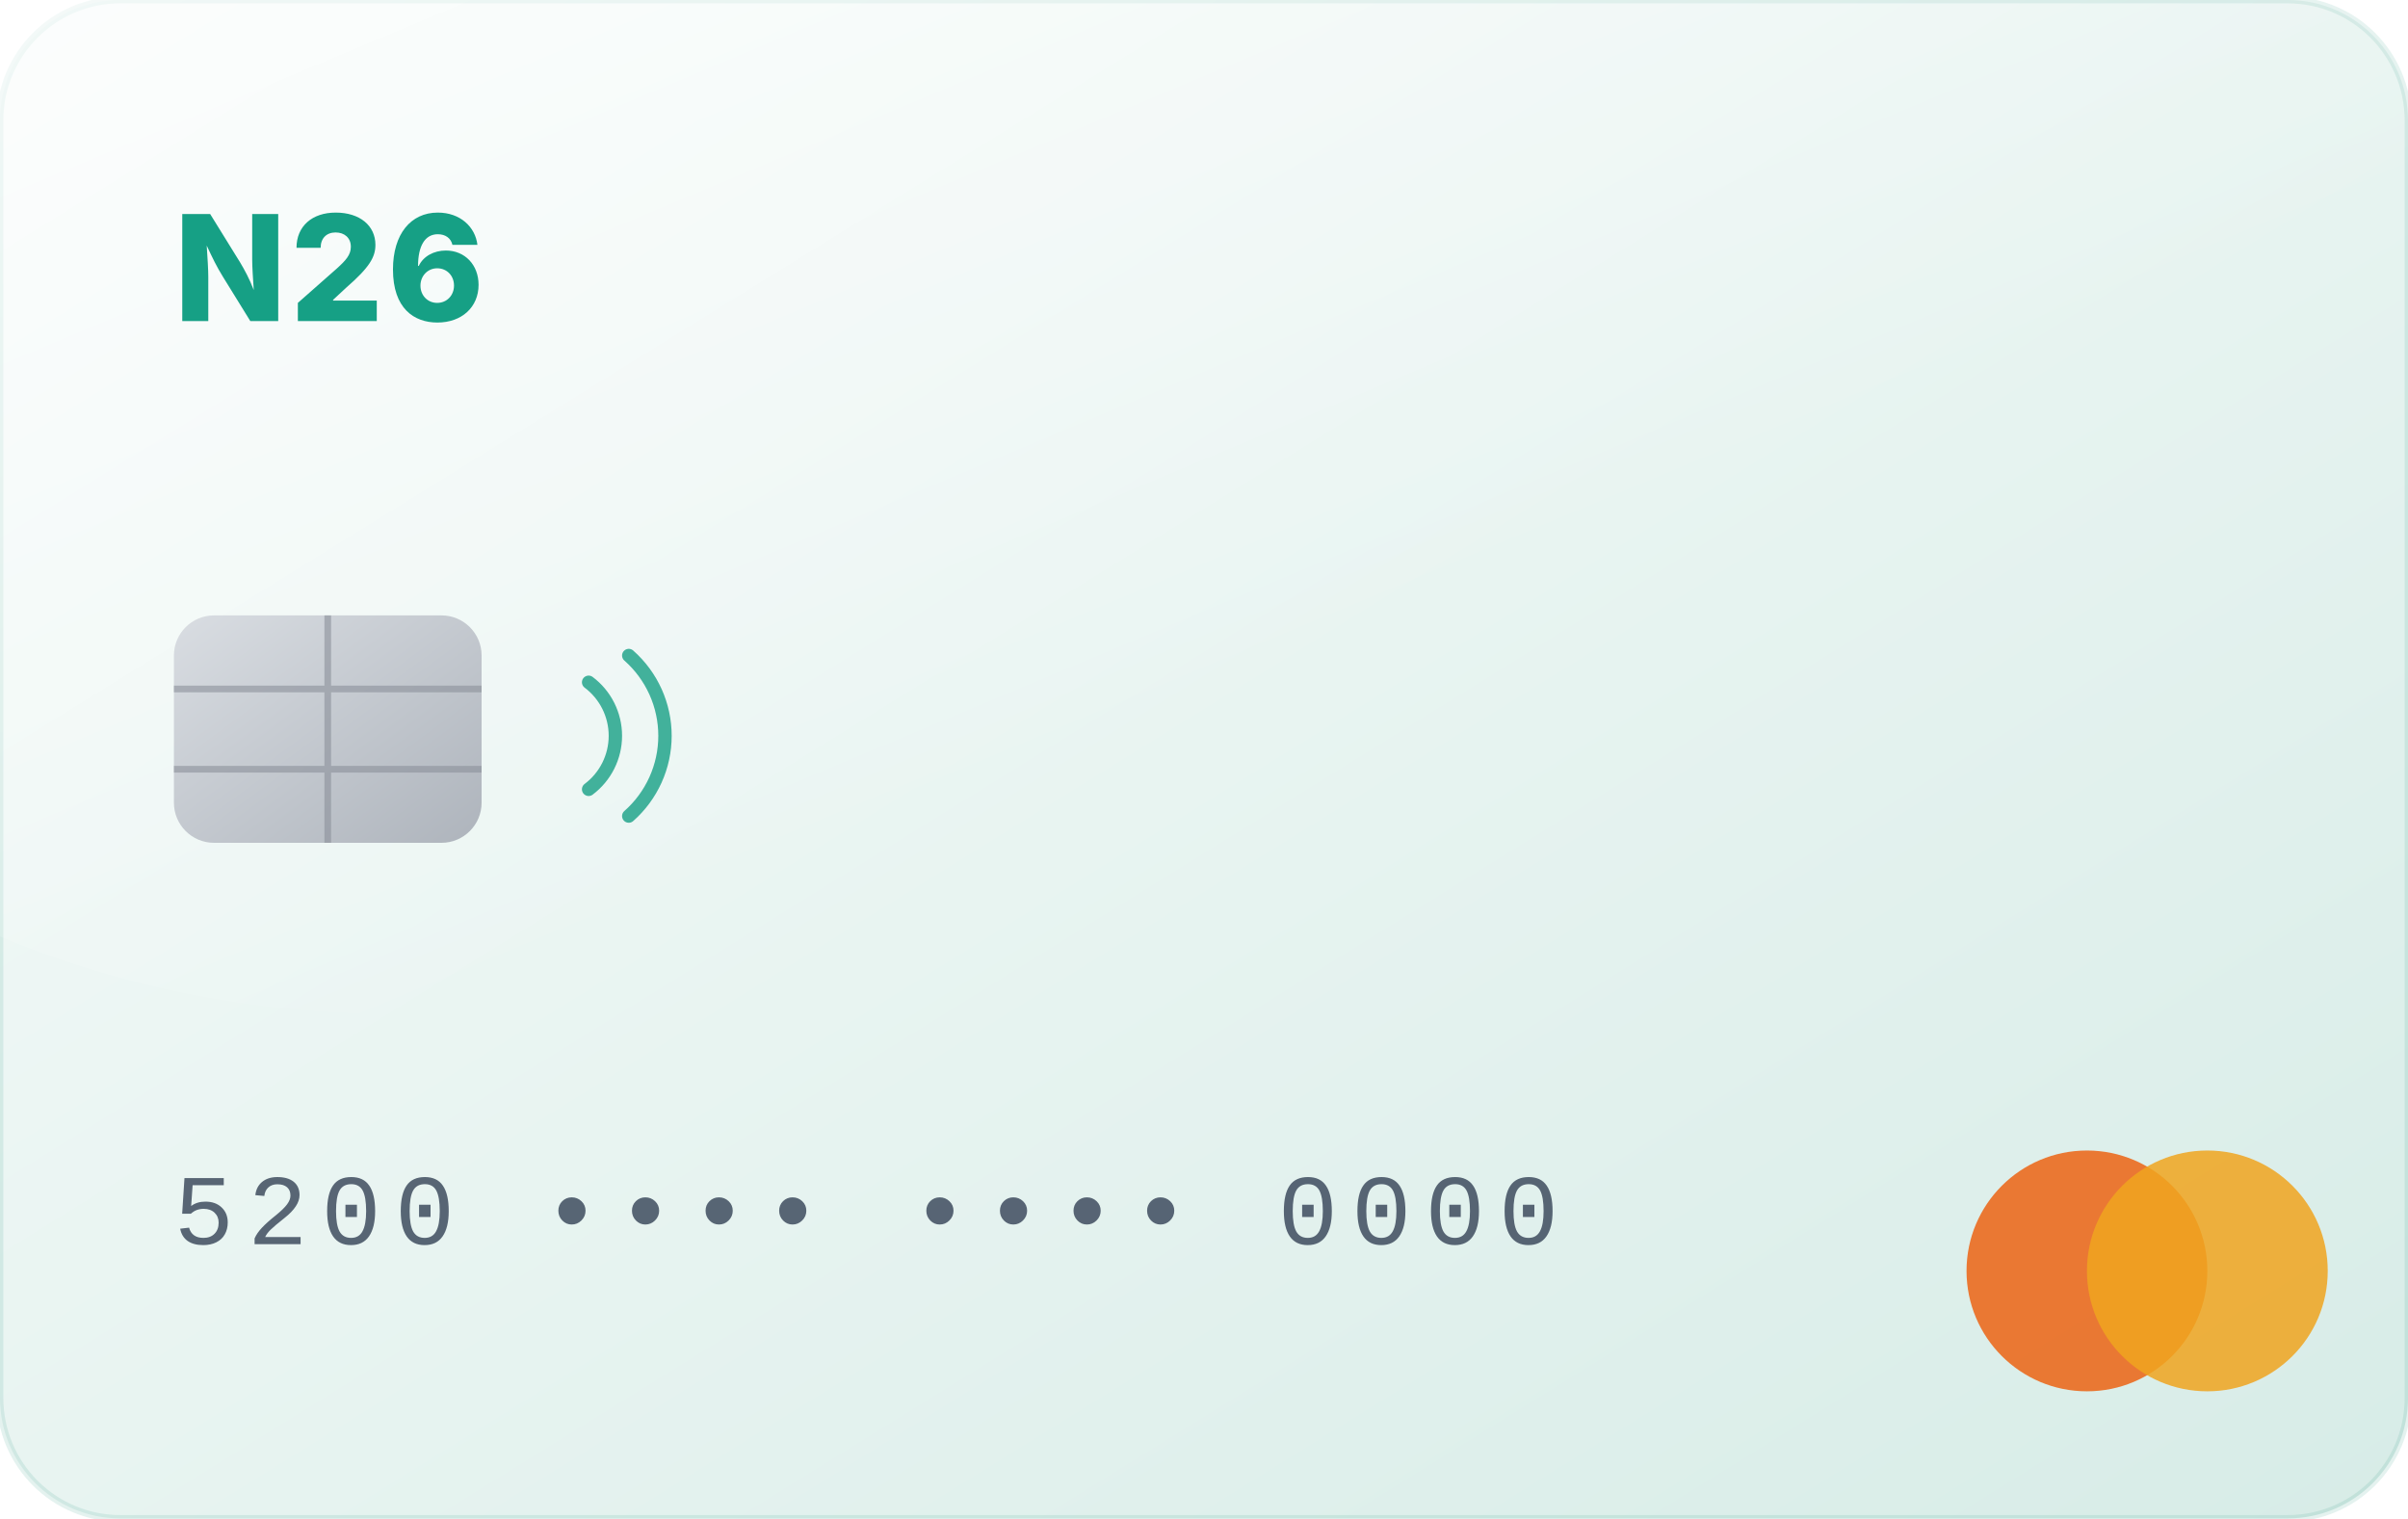
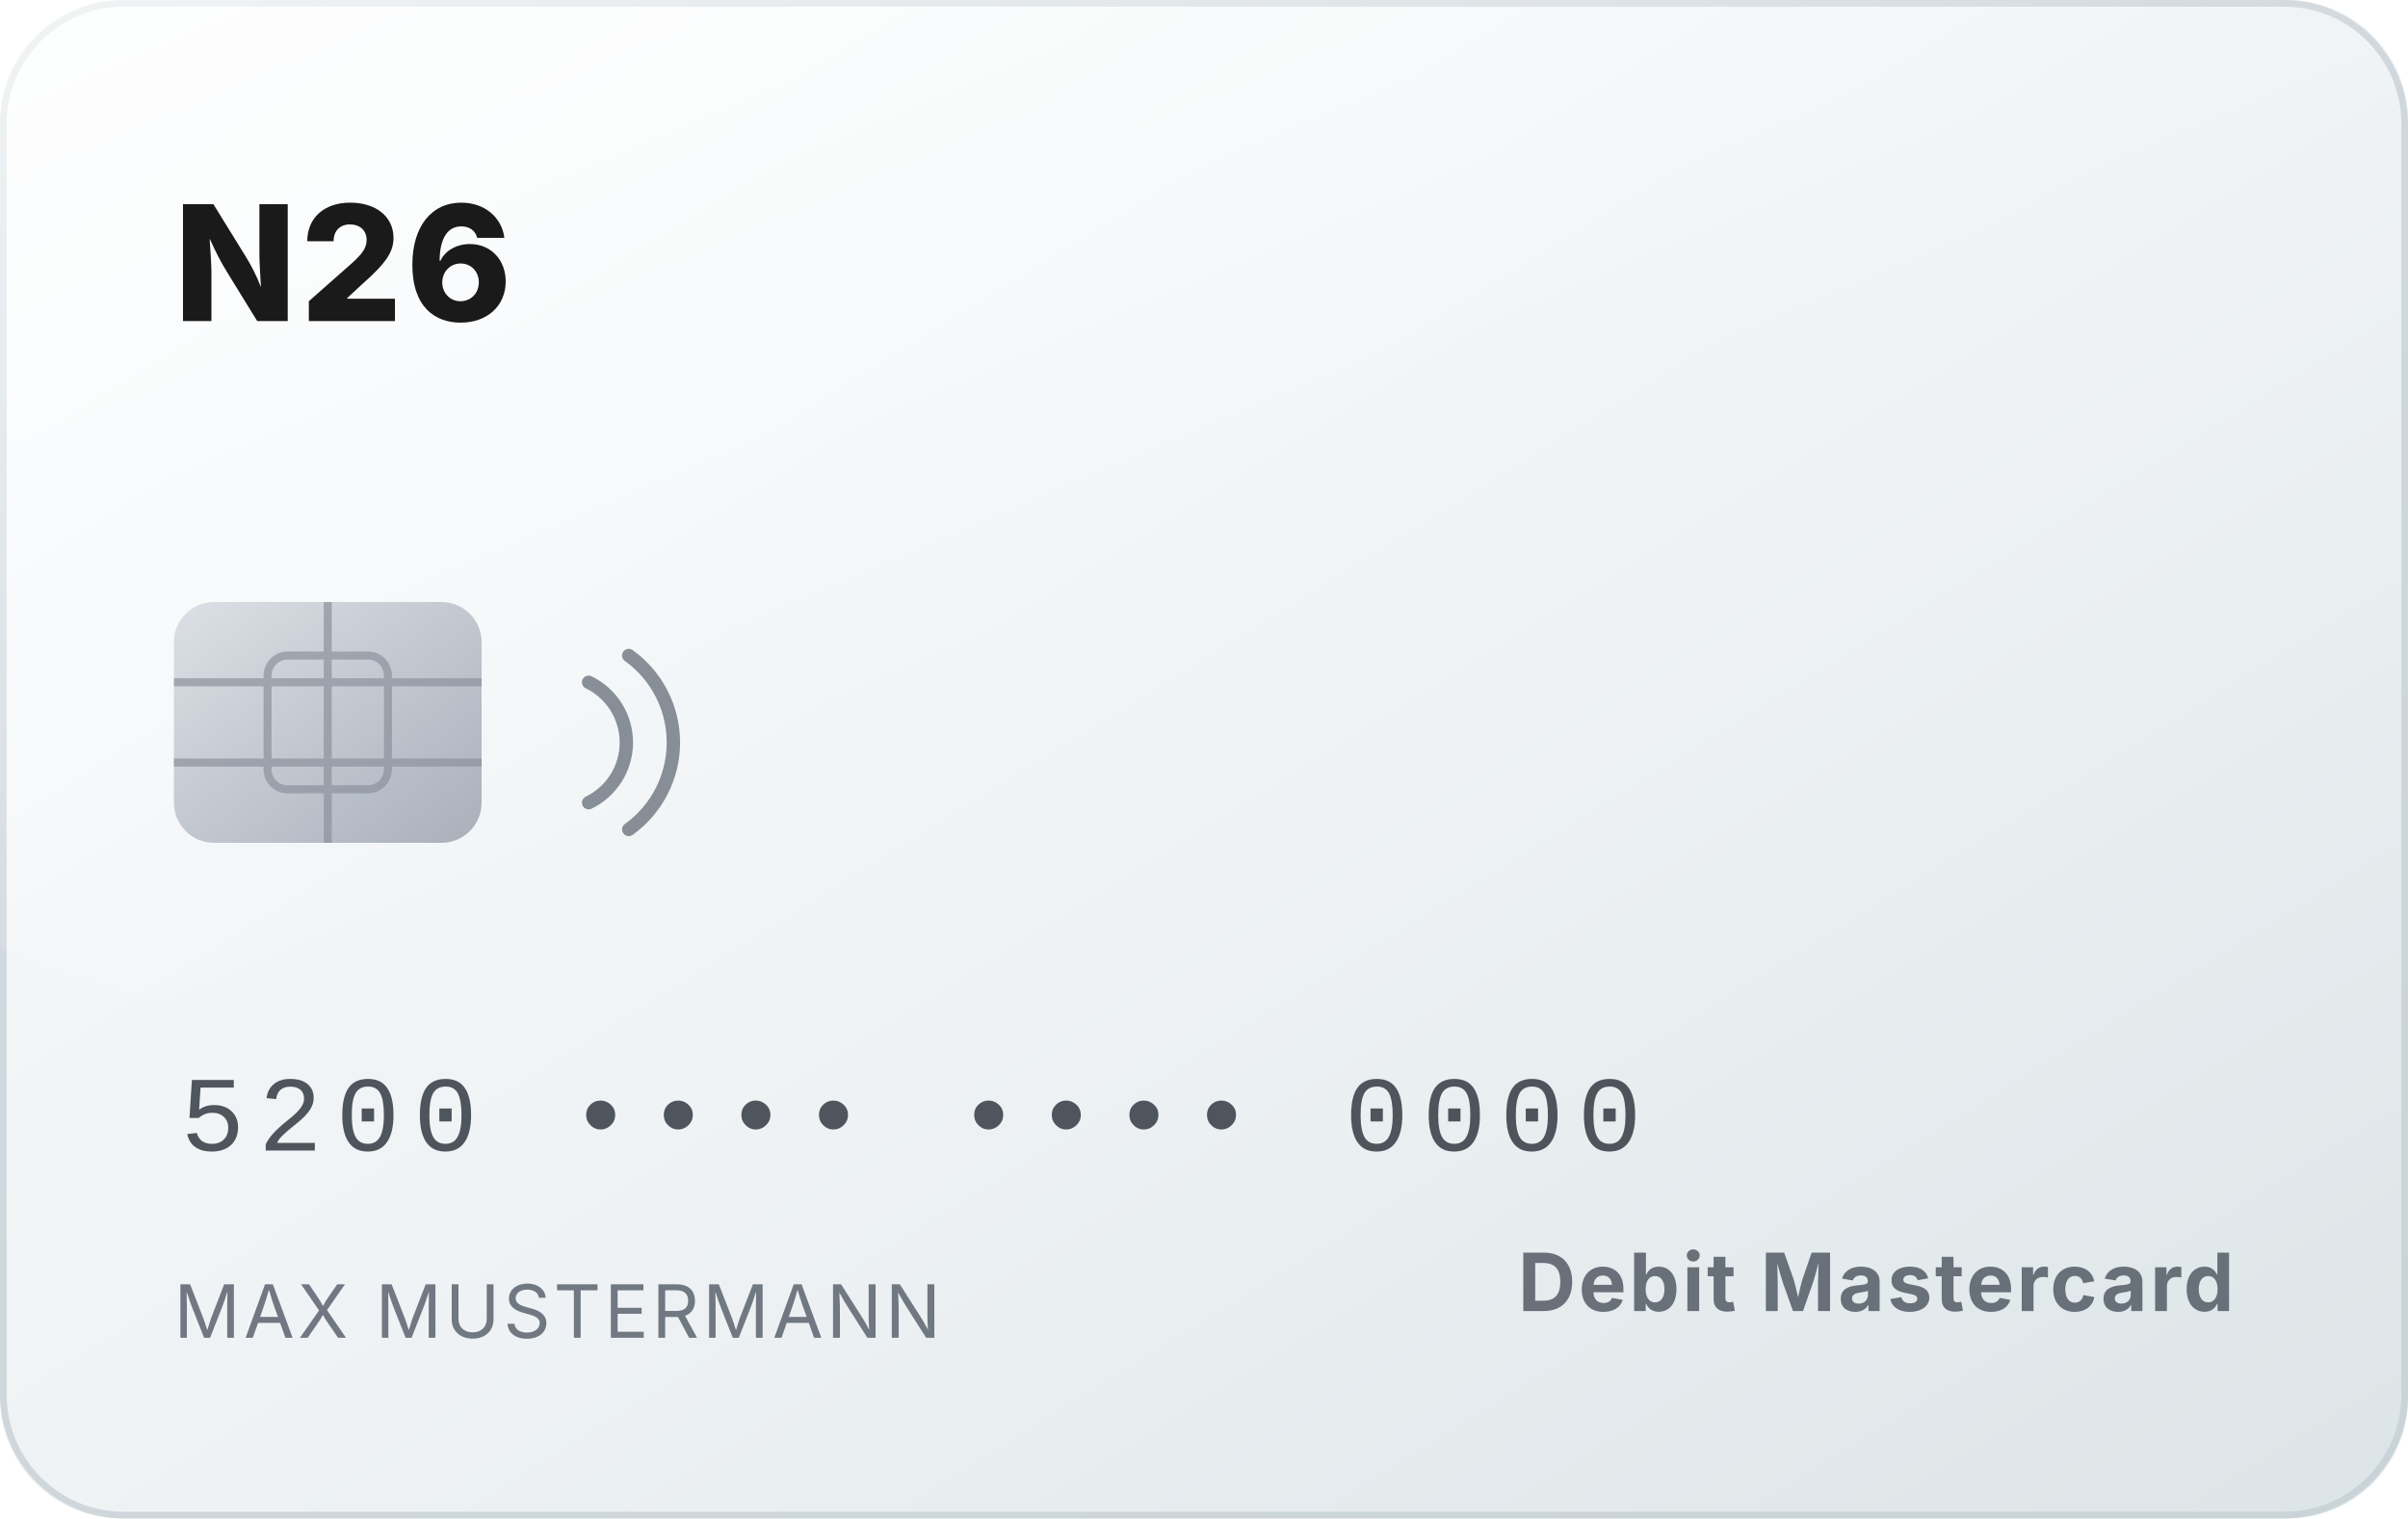
<svg xmlns="http://www.w3.org/2000/svg" viewBox="0 0 360 227" width="360" height="227" role="img" aria-label="N26 Mastercard">
  <defs>
    <linearGradient id="n26Bg" x1="0" y1="0" x2="1" y2="1">
-       <stop offset="0" stop-color="#F7FBFA" />
-       <stop offset="0.5" stop-color="#E8F4F1" />
-       <stop offset="1" stop-color="#D7ECE7" />
+       <stop offset="0" stop-color="#FBFCFD" />
+       <stop offset="0.55" stop-color="#EEF2F4" />
+       <stop offset="1" stop-color="#DCE4E7" />
    </linearGradient>
    <linearGradient id="n26Sheen" x1="0" y1="0" x2="1" y2="1">
-       <stop offset="0" stop-color="#ffffff" stop-opacity="0.6" />
-       <stop offset="0.6" stop-color="#ffffff" stop-opacity="0" />
+       <stop offset="0" stop-color="#ffffff" stop-opacity="0.7" />
+       <stop offset="0.55" stop-color="#ffffff" stop-opacity="0" />
    </linearGradient>
-     <linearGradient id="chip2" x1="0" y1="0" x2="1" y2="1">
-       <stop offset="0" stop-color="#D9DDE2" />
-       <stop offset="1" stop-color="#AEB4BC" />
+     <linearGradient id="chipG3" x1="0" y1="0" x2="1" y2="1">
+       <stop offset="0" stop-color="#DCE0E6" />
+       <stop offset="1" stop-color="#A9B0BA" />
    </linearGradient>
  </defs>
  <rect width="360" height="227" rx="18" fill="url(#n26Bg)" />
-   <rect width="360" height="227" rx="18" fill="none" stroke="#1A8F7A" stroke-opacity="0.12" stroke-width="1" />
-   <path d="M0 0 H360 V110 C240 60 120 190 0 140 Z" fill="url(#n26Sheen)" />
-   <text x="26" y="48" font-family="Inter, Arial, sans-serif" font-size="22" font-weight="800" letter-spacing="0.5" fill="#16A085">N26</text>
-   <rect x="26" y="92" width="46" height="34" rx="6" fill="url(#chip2)" />
-   <path d="M26 103 H72 M26 115 H72 M49 92 V126" stroke="#8a9099" stroke-width="1" opacity="0.6" />
-   <g transform="translate(86,96)" fill="none" stroke="#16A085" stroke-width="2" stroke-linecap="round" opacity="0.8">
-     <path d="M2 6 A10 10 0 0 1 2 22" />
-     <path d="M8 2 A16 16 0 0 1 8 26" />
+   <rect x="0.5" y="0.5" width="359" height="226" rx="18" fill="none" stroke="#C2CCD2" stroke-opacity="0.7" />
+   <path d="M0 0 H360 V112 C240 62 120 192 0 142 Z" fill="url(#n26Sheen)" />
+   <text x="26" y="48" font-family="Inter, Arial, sans-serif" font-size="24" font-weight="800" letter-spacing="0.5" fill="#1A1A1A">N26</text>
+   <rect x="26" y="90" width="46" height="36" rx="6" fill="url(#chipG3)" />
+   <g stroke="#8b929b" stroke-width="1.2" opacity="0.7" fill="none">
+     <line x1="26" y1="102" x2="72" y2="102" />
+     <line x1="26" y1="114" x2="72" y2="114" />
+     <line x1="49" y1="90" x2="49" y2="126" />
+     <rect x="40" y="98" width="18" height="20" rx="3" />
  </g>
-   <text x="26" y="186" font-family="'Courier New', monospace" font-size="15" letter-spacing="2" fill="#334155" opacity="0.8">5200  ••••  ••••  0000</text>
-   <circle cx="312" cy="190" r="18" fill="#EB6B1F" opacity="0.9" />
-   <circle cx="330" cy="190" r="18" fill="#F0A41E" opacity="0.85" />
+   <g transform="translate(86,96)" fill="none" stroke="#5b636e" stroke-width="2" stroke-linecap="round" opacity="0.7">
+     <path d="M2 6 A10 10 0 0 1 2 24" />
+     <path d="M8 2 A16 16 0 0 1 8 28" />
+   </g>
+   <text x="27" y="172" font-family="'Courier New', monospace" font-size="16" letter-spacing="2" fill="#333A42" opacity="0.85">5200  ••••  ••••  0000</text>
+   <text x="26" y="200" font-family="Inter, Arial, sans-serif" font-size="11" letter-spacing="0.5" fill="#5b636e" opacity="0.85">MAX MUSTERMANN</text>
+   <text x="334" y="196" text-anchor="end" font-family="Inter, Arial, sans-serif" font-size="12" font-weight="700" letter-spacing="0.4" fill="#5b636e" opacity="0.9">Debit Mastercard</text>
</svg>
